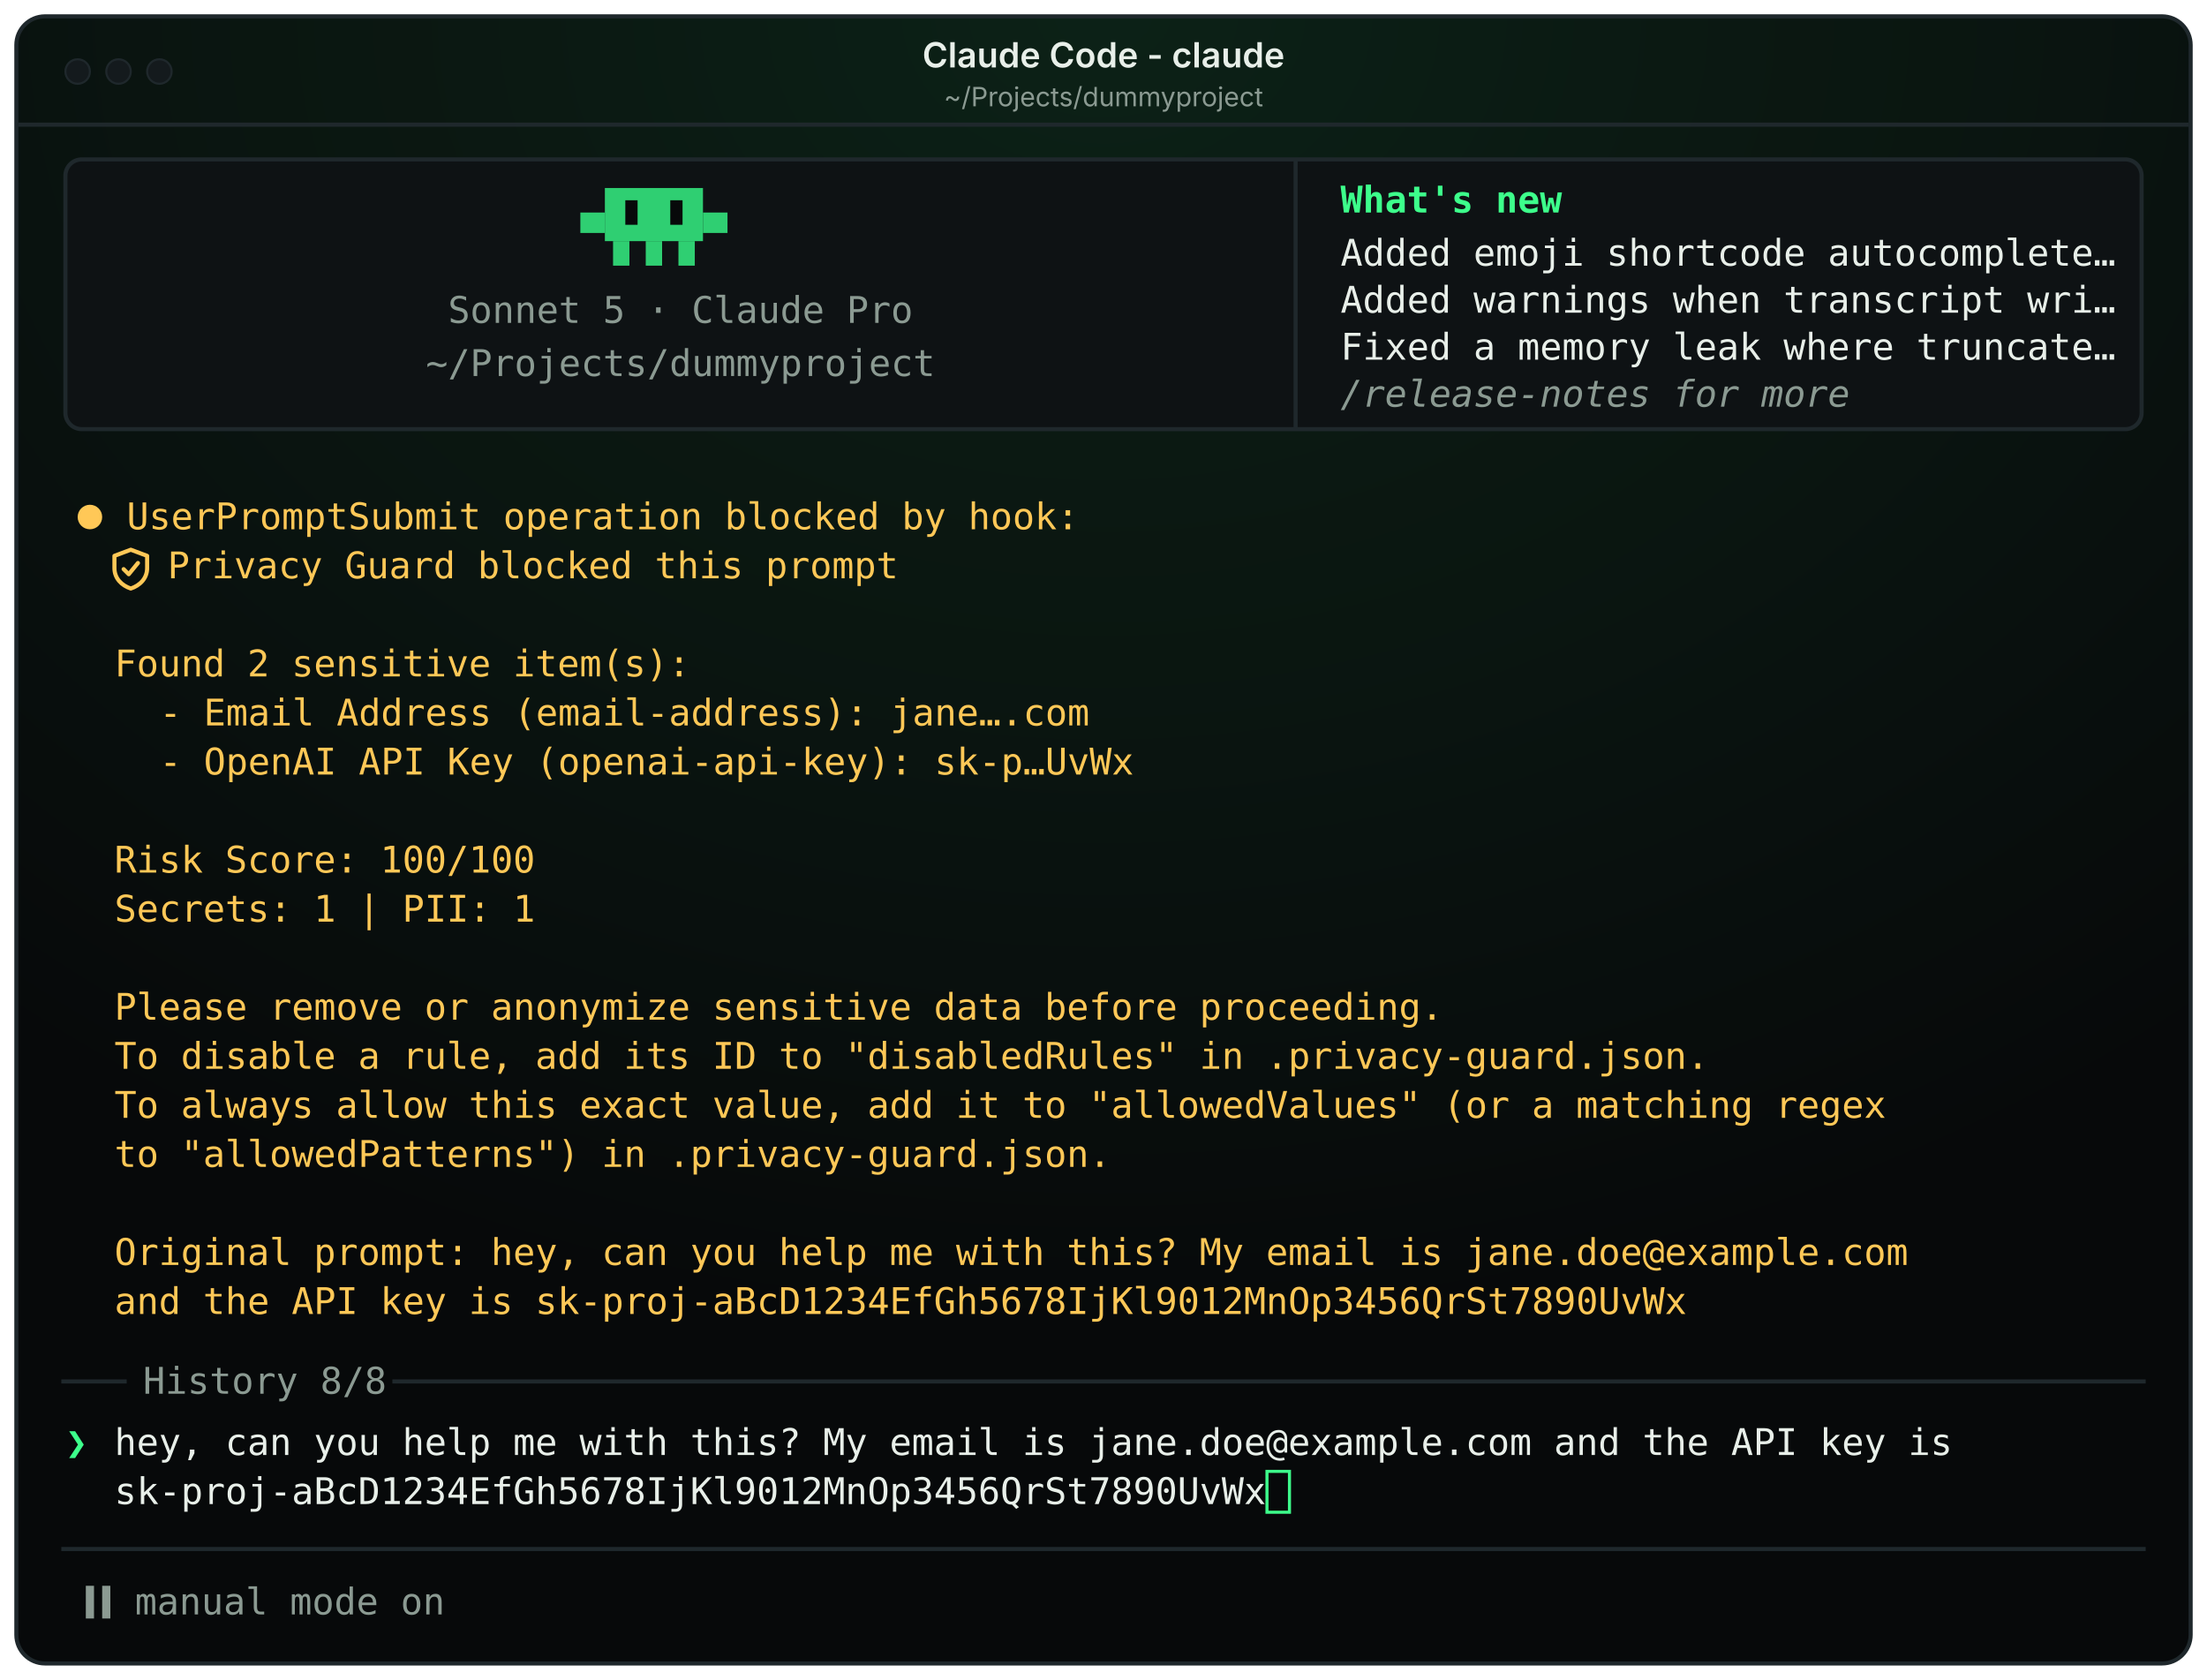
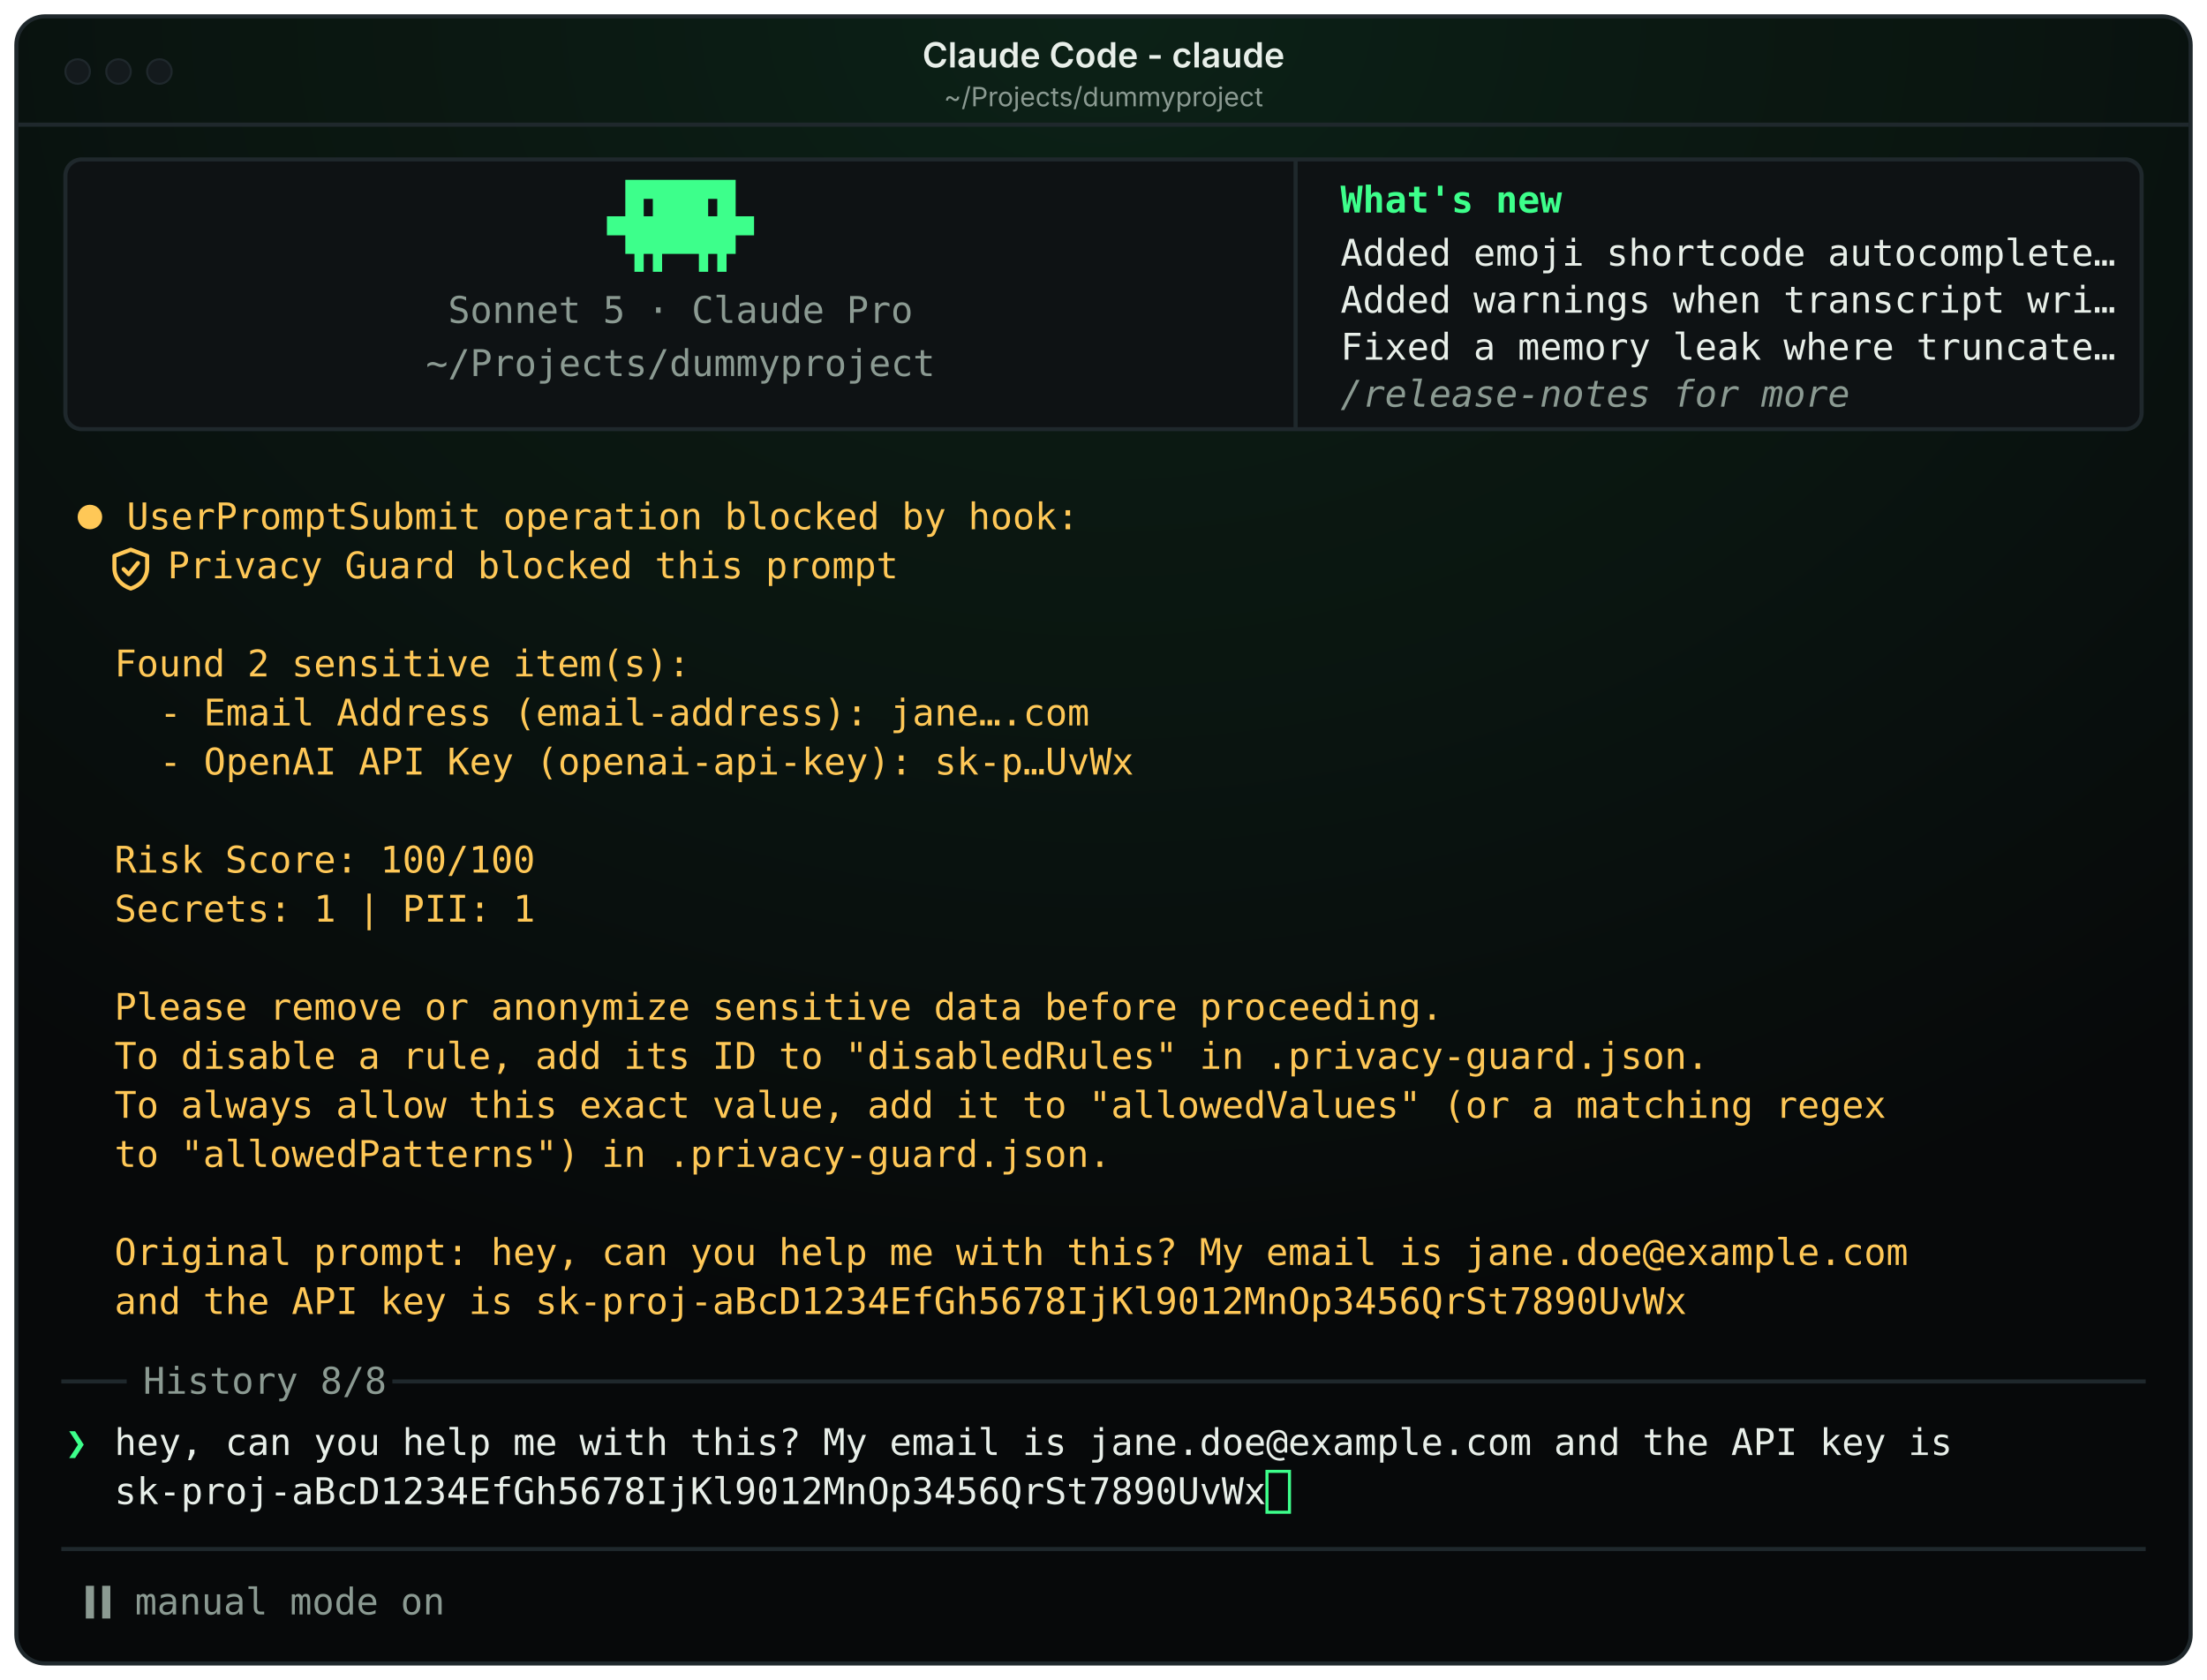
<svg xmlns="http://www.w3.org/2000/svg" viewBox="0 0 1080 822" width="1080" height="822" role="img" aria-labelledby="t d">
  <defs>
    <style>
      .mono { font-family: ui-monospace, "JetBrains Mono", SFMono-Regular, Menlo, Consolas, "DejaVu Sans Mono", monospace; font-size: 18px; }
      .sans { font-family: "Space Grotesk", "Work Sans", system-ui, -apple-system, "Segoe UI", sans-serif; }
      .txt { fill: #e8efe9; }
      .dim { fill: #8b9a92; }
      .amb { fill: #ffc857; }
      .grn { fill: #3dff8b; }
    </style>
    <radialGradient id="glow" cx="50%" cy="0%" r="80%">
      <stop offset="0" stop-color="#3dff8b" stop-opacity="0.10" />
      <stop offset="1" stop-color="#3dff8b" stop-opacity="0" />
    </radialGradient>
  </defs>
  <rect x="8" y="8" width="1064" height="806" rx="14" fill="#07090a" stroke="#1f282c" stroke-width="2" />
  <rect x="9" y="9" width="1062" height="804" rx="13" fill="url(#glow)" />
  <path d="M9 61 H1071" stroke="#1f282c" stroke-width="2" />
  <circle cx="38" cy="35" r="6" fill="#141a1d" stroke="#1f282c" />
  <circle cx="58" cy="35" r="6" fill="#141a1d" stroke="#1f282c" />
  <circle cx="78" cy="35" r="6" fill="#141a1d" stroke="#1f282c" />
  <text x="540" y="33" text-anchor="middle" class="sans txt" font-size="17" font-weight="600">Claude Code - claude</text>
  <text x="540" y="52" text-anchor="middle" class="sans dim" font-size="13">~/Projects/dummyproject</text>
  <rect x="32" y="78" width="1016" height="132" rx="8" fill="#0e1214" stroke="#1f282c" stroke-width="2" />
  <path d="M634 78 V210" stroke="#1f282c" stroke-width="2" />
-   <g fill="#2fcf72">
-     <rect x="296" y="92" width="48" height="26" />
-     <rect x="284" y="104" width="12" height="10" />
-     <rect x="344" y="104" width="12" height="10" />
-     <rect x="300" y="118" width="8" height="12" />
-     <rect x="316" y="118" width="8" height="12" />
-     <rect x="332" y="118" width="8" height="12" />
+   <g transform="translate(297 73) scale(0.12)">
+     <path fill="#3dff8b" fill-rule="evenodd" clip-rule="evenodd" d="M525 273.7h75v77.6h-75V427h-37.2v73H450v-73h-37.2v73H375v-73H225v73h-37.8v-73H150v73h-37.8v-73H75v-75.7H0v-77.6h75V125h450zm-375 0h37.2v-71.1H150zm262.8 0H450v-71.1h-37.2z" />
  </g>
-   <rect x="306" y="98" width="6" height="12" fill="#07090a" />
-   <rect x="328" y="98" width="6" height="12" fill="#07090a" />
  <text x="333" y="158" text-anchor="middle" class="mono dim" font-size="17">Sonnet 5 · Claude Pro</text>
  <text x="333" y="184" text-anchor="middle" class="mono dim" font-size="17">~/Projects/dummyproject</text>
  <text x="656" y="104" class="mono grn" font-weight="700">What's new</text>
  <text x="656" y="130" class="mono txt" font-size="17">Added emoji shortcode autocomplete…</text>
  <text x="656" y="153" class="mono txt" font-size="17">Added warnings when transcript wri…</text>
  <text x="656" y="176" class="mono txt" font-size="17">Fixed a memory leak where truncate…</text>
  <text x="656" y="199" class="mono dim" font-size="17" font-style="italic">/release-notes for more</text>
  <circle cx="44" cy="253" r="6" fill="#ffc857" />
  <text x="62" y="259" class="mono amb">UserPromptSubmit operation blocked by hook:</text>
  <g transform="translate(55 268)" fill="none" stroke="#ffc857" stroke-width="2" stroke-linejoin="round" stroke-linecap="round">
    <path d="M9 1 L17 4 V10 C17 15 13.5 18.5 9 20 C4.5 18.5 1 15 1 10 V4 Z" />
    <path d="M5.5 10.5 L8 13 L12.5 7.5" />
  </g>
  <text x="82" y="283" class="mono amb">Privacy Guard blocked this prompt</text>
  <g class="mono amb">
    <text x="56" y="331">Found 2 sensitive item(s):</text>
    <text x="78" y="355">- Email Address (email-address): jane….com</text>
    <text x="78" y="379">- OpenAI API Key (openai-api-key): sk-p…UvWx</text>
    <text x="56" y="427">Risk Score: 100/100</text>
    <text x="56" y="451">Secrets: 1 | PII: 1</text>
    <text x="56" y="499">Please remove or anonymize sensitive data before proceeding.</text>
    <text x="56" y="523">To disable a rule, add its ID to "disabledRules" in .privacy-guard.json.</text>
    <text x="56" y="547">To always allow this exact value, add it to "allowedValues" (or a matching regex</text>
    <text x="56" y="571">to "allowedPatterns") in .privacy-guard.json.</text>
    <text x="56" y="619">Original prompt: hey, can you help me with this? My email is jane.doe@example.com</text>
    <text x="56" y="643">and the API key is sk-proj-aBcD1234EfGh<tspan>5678IjKl9012MnOp3456QrSt7890UvWx</tspan>
    </text>
  </g>
  <path d="M30 676 H1050" stroke="#1f282c" stroke-width="2" />
  <rect x="62" y="662" width="130" height="28" fill="#07090a" />
  <text x="70" y="682" class="mono dim">History 8/8</text>
  <text x="32" y="712" class="mono grn">❯</text>
  <text x="56" y="712" class="mono txt">hey, can you help me with this? My email is jane.doe@example.com and the API key is</text>
  <text x="56" y="736" class="mono txt">sk-proj-aBcD1234EfGh<tspan>5678IjKl9012MnOp3456QrSt7890UvWx</tspan>
  </text>
  <rect x="620" y="720" width="11" height="20" fill="none" stroke="#3dff8b" stroke-width="1.5" />
  <path d="M30 758 H1050" stroke="#1f282c" stroke-width="2" />
  <rect x="42" y="776" width="4" height="16" fill="#8b9a92" />
  <rect x="50" y="776" width="4" height="16" fill="#8b9a92" />
  <text x="66" y="790" class="mono dim" font-size="16">manual mode on</text>
</svg>
